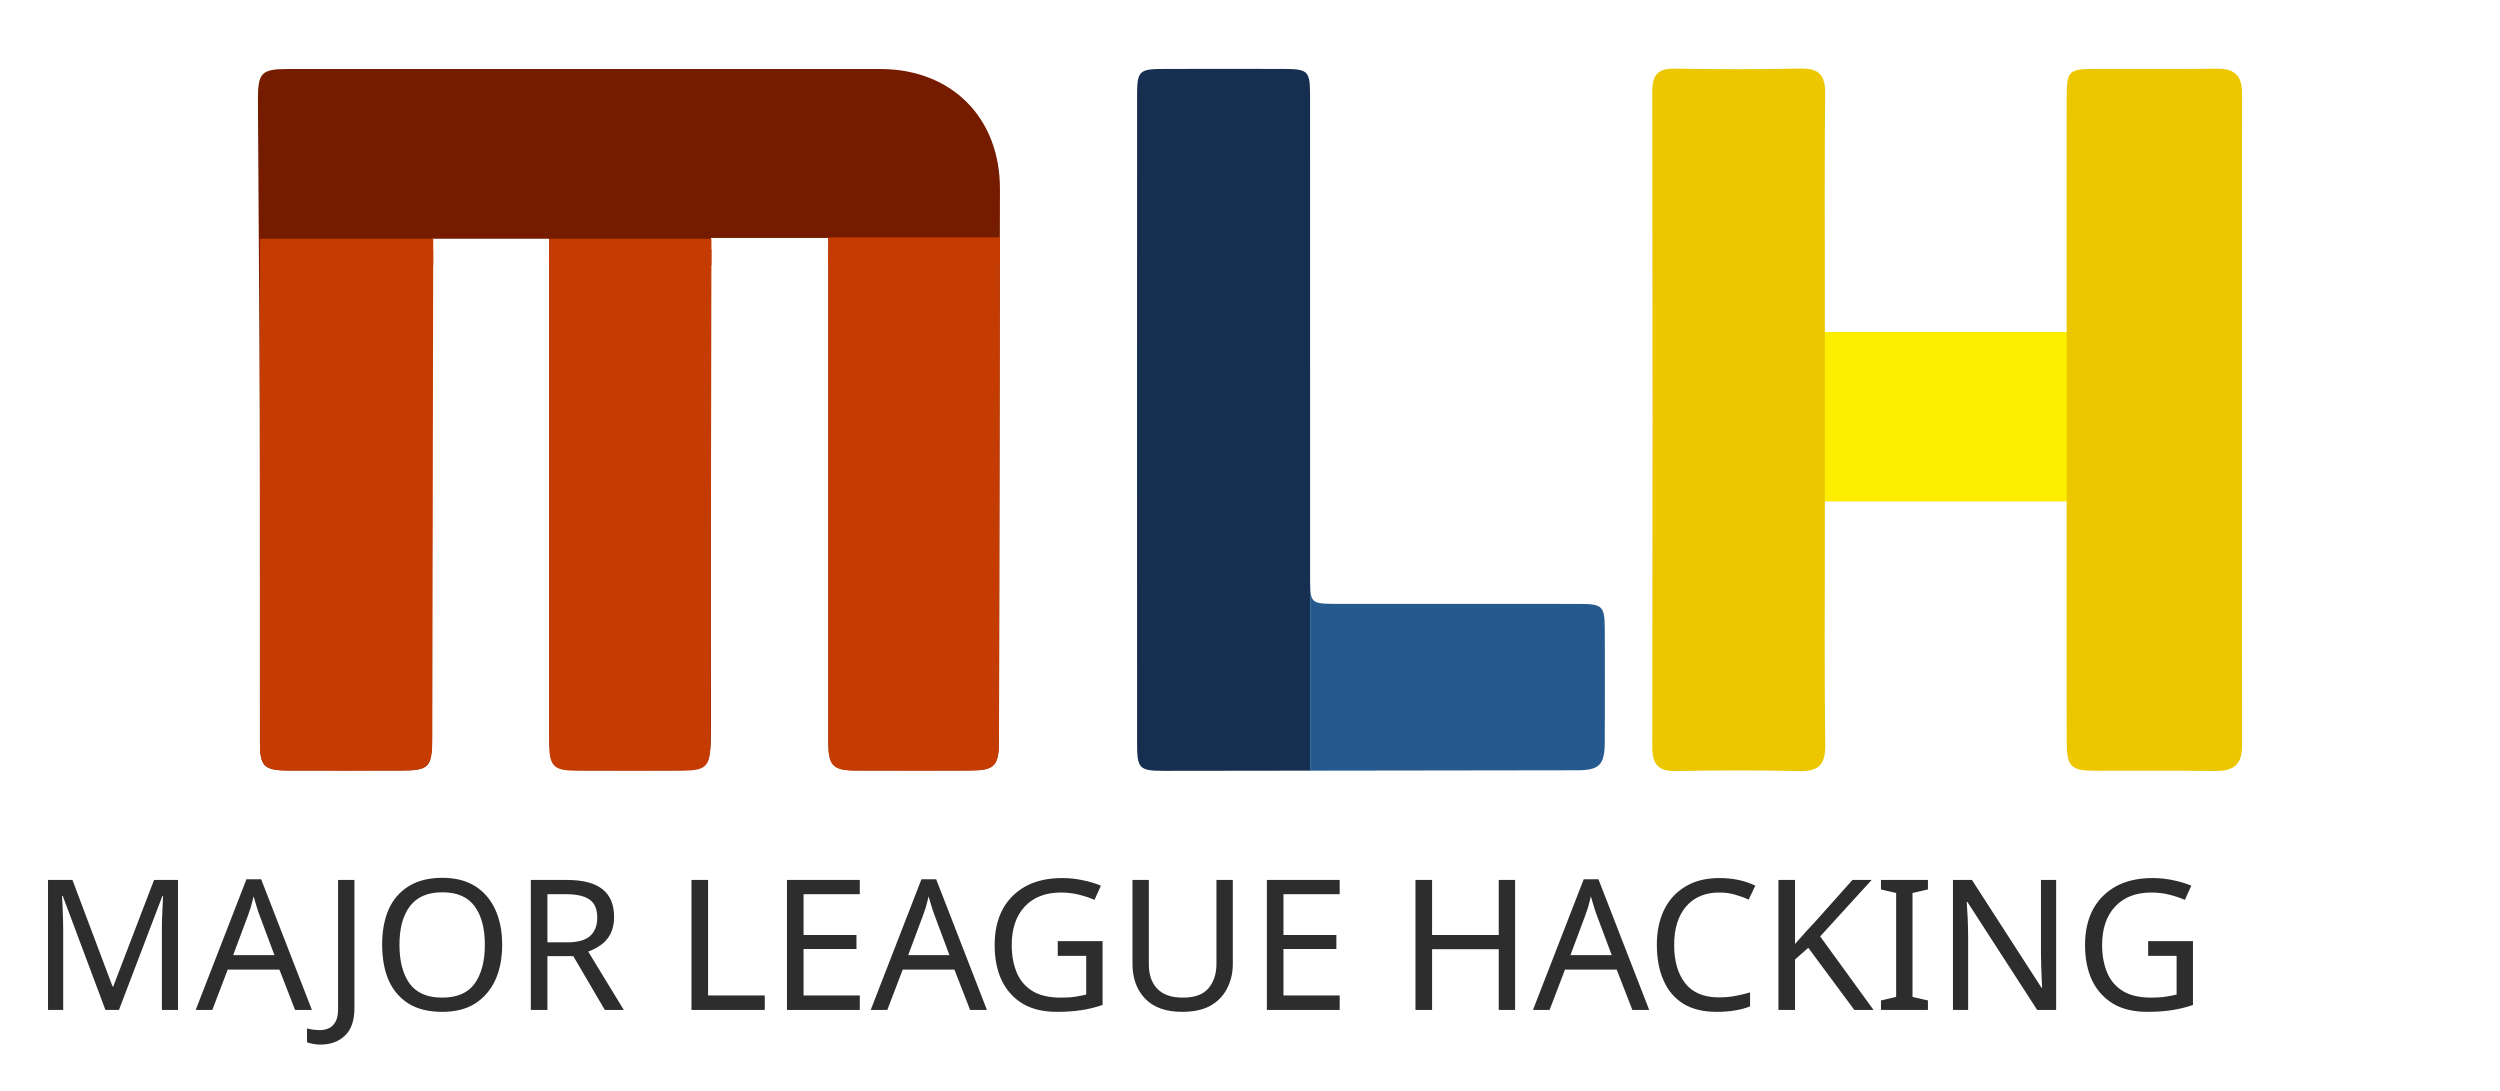
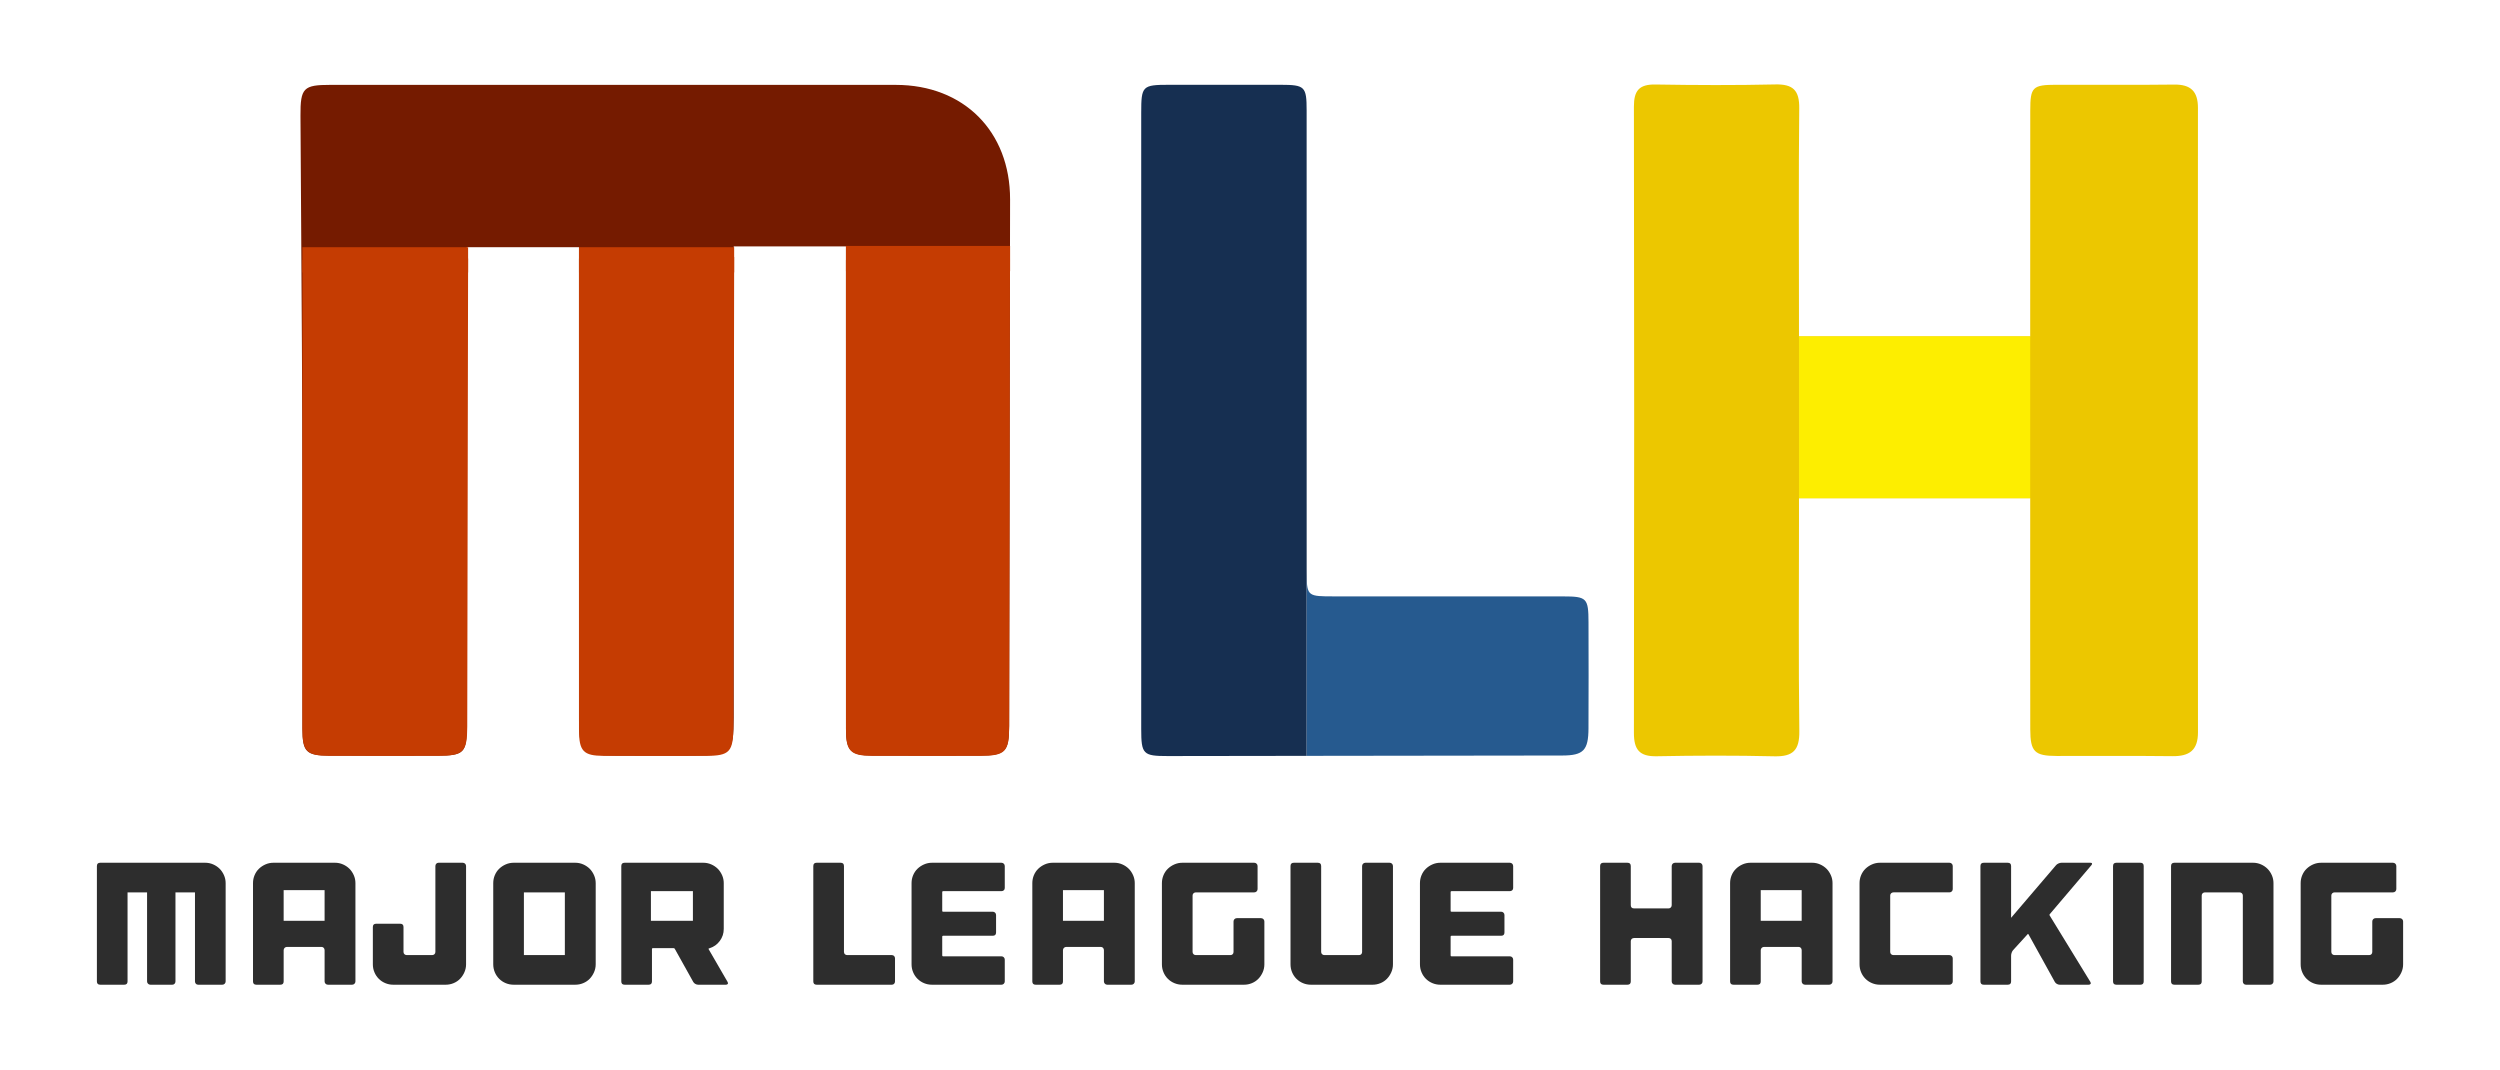
- <svg xmlns="http://www.w3.org/2000/svg" version="1.1" id="Layer_1" x="0px" y="0px" width="164.667px" height="71.833px" viewBox="0 0 164.667 71.833" enable-background="new 0 0 164.667 71.833" xml:space="preserve">
+ <svg xmlns="http://www.w3.org/2000/svg" version="1.1" id="svg4472" x="0px" y="0px" width="622px" height="266px" viewBox="74.685 0 622 266" enable-background="new 74.685 0 622 266" xml:space="preserve">
  <g>
    <g>
      <g>
-         <path fill-rule="evenodd" clip-rule="evenodd" fill="#162F51" d="M86.291,37.951c0-10.547,0.002-21.096-0.002-31.643     c-0.001-1.65-0.121-1.764-1.779-1.768c-2.569-0.007-5.139-0.005-7.708,0c-1.827,0.002-1.906,0.079-1.907,1.912     c-0.003,7.031-0.001,14.062-0.001,21.094c0,7.122-0.002,14.245,0.001,21.366c0.001,1.734,0.124,1.863,1.831,1.861     c3.188-0.002,6.378-0.008,9.567-0.012c0-4.148,0-8.295,0-12.443C86.291,38.205,86.291,38.084,86.291,37.951z" />
-         <path fill-rule="evenodd" clip-rule="evenodd" fill="#265A8F" d="M105.703,41.572c-0.005-1.682-0.11-1.793-1.759-1.795     c-5.273-0.006-10.548-0.002-15.82-0.002c-1.696-0.002-1.821-0.006-1.831-1.457c0,4.148,0,8.295,0,12.443     c5.87-0.008,11.74-0.014,17.609-0.025c1.451-0.004,1.793-0.359,1.799-1.863C105.712,46.439,105.71,44.006,105.703,41.572z" />
+         <path fill="#162F51" d="M399.783,141.788c0-38.1,0.007-76.206-0.007-114.304c0-5.96-0.438-6.373-6.426-6.387     c-9.278-0.024-18.561-0.018-27.842,0c-6.599,0.007-6.885,0.286-6.888,6.907c-0.011,25.397-0.004,50.796-0.004,76.197     c0,25.727-0.007,51.458,0.004,77.181c0.003,6.266,0.447,6.73,6.614,6.724c11.516-0.007,23.039-0.028,34.555-0.049     c0-14.979,0-29.965,0-44.942C399.783,142.706,399.783,142.269,399.783,141.788z" />
+         <path fill="#265A8F" d="M469.906,154.869c-0.015-6.075-0.396-6.477-6.35-6.484c-19.05-0.021-38.106-0.007-57.148-0.007     c-6.124-0.007-6.575-0.021-6.618-5.263c0,14.978,0,29.964,0,44.942c21.209-0.028,42.41-0.05,63.611-0.085     c5.242-0.015,6.477-1.298,6.498-6.73C469.941,172.451,469.935,163.66,469.906,154.869z" />
      </g>
      <g>
-         <path fill-rule="evenodd" clip-rule="evenodd" fill="#751B00" d="M54.558,15.67c-2.676,0-5.097,0-7.728,0     c0,0.576,0,1.096,0,1.617c0,10.279,0,20.557-0.001,30.834c0,2.412-0.213,2.621-2.608,2.623c-1.849,0-3.696,0-5.545,0     c-2.234-0.002-2.502-0.258-2.505-2.457c-0.004-4.777-0.001-9.557-0.001-14.334c0-5.545,0-11.091,0-16.636     c0-0.492,0-0.985,0-1.591c-2.574,0-5.061,0-7.728,0c0,0.622,0,1.192,0,1.764c0,10.414,0.001,20.826-0.001,31.24     c0,1.828-0.185,2.01-2.004,2.012c-2.479,0.004-4.959,0.008-7.438,0c-1.631-0.008-1.876-0.234-1.878-1.887     c-0.012-7.121,0.01-14.244-0.012-21.366c-0.021-6.941-0.085-13.881-0.12-20.82c-0.01-1.916,0.205-2.124,2.056-2.124     c12.982-0.001,25.966-0.004,38.948,0.001c4.677,0.002,7.876,3.204,7.87,7.887c-0.015,12.081-0.041,24.162-0.063,36.242     c-0.004,1.793-0.268,2.064-2.003,2.066c-2.479,0.004-4.959,0.008-7.438,0c-1.479-0.006-1.798-0.33-1.799-1.846     c-0.004-10.459-0.002-20.917-0.002-31.376C54.558,16.947,54.558,16.373,54.558,15.67z" />
-         <path fill-rule="evenodd" clip-rule="evenodd" fill="#C53C02" d="M65.858,16.506C65.844,27.253,65.82,38,65.8,48.748     c-0.004,1.746-0.268,2.01-2.004,2.014c-2.479,0.002-4.958,0.006-7.438-0.002c-1.479-0.004-1.798-0.32-1.799-1.797     c-0.004-10.184-0.002-20.368-0.002-30.551c0-0.559,0-1.118,0-1.801" />
-         <path fill-rule="evenodd" clip-rule="evenodd" fill="#C53C02" d="M46.859,16.405c-0.015,10.778-0.037,21.558-0.057,32.337     c-0.004,1.75-0.253,2.016-1.895,2.02c-2.345,0.002-4.689,0.006-7.035-0.002c-1.399-0.004-1.7-0.32-1.701-1.801     c-0.004-10.215-0.002-20.428-0.002-30.643c0-0.56,0-1.121,0-1.807" />
-         <path fill-rule="evenodd" clip-rule="evenodd" fill="#C53C02" d="M28.534,16.506C28.52,27.253,28.496,38,28.475,48.748     c-0.004,1.746-0.271,2.01-2.023,2.014c-2.504,0.002-5.008,0.006-7.513-0.002c-1.494-0.004-1.816-0.32-1.816-1.797     c-0.004-10.184-0.002-20.368-0.002-30.551c0-0.559,0-1.118,0-1.801" />
-         <rect x="17.12" y="15.727" fill-rule="evenodd" clip-rule="evenodd" fill="#C53C02" width="11.414" height="1.738" />
-         <rect x="36.17" y="15.727" fill-rule="evenodd" clip-rule="evenodd" fill="#C53C02" width="10.689" height="1.738" />
-         <rect x="54.558" y="15.638" fill-rule="evenodd" clip-rule="evenodd" fill="#C53C02" width="11.306" height="1.738" />
+         <path fill="#751B00" d="M285.157,61.302c-9.668,0-18.413,0-27.916,0c0,2.082,0,3.96,0,5.842c0,37.13,0,74.257-0.004,111.382     c0,8.713-0.769,9.469-9.42,9.476c-6.68,0-13.353,0-20.032,0c-8.069-0.007-9.038-0.932-9.049-8.876     c-0.014-17.257-0.003-34.521-0.003-51.778c0-20.03,0-40.065,0-60.095c0-1.776,0-3.558,0-5.747c-9.297,0-18.282,0-27.916,0     c0,2.247,0,4.305,0,6.373c0,37.617,0.003,75.23-0.004,112.849c0,6.604-0.668,7.26-7.238,7.268     c-8.955,0.014-17.914,0.027-26.869,0c-5.891-0.028-6.776-0.847-6.783-6.815c-0.044-25.725,0.035-51.456-0.044-77.182     c-0.076-25.075-0.308-50.144-0.435-75.209c-0.035-6.921,0.741-7.673,7.428-7.673c46.896-0.003,93.797-0.014,140.693,0.003     c16.895,0.007,28.451,11.575,28.428,28.491c-0.053,43.641-0.148,87.281-0.228,130.913c-0.014,6.477-0.967,7.457-7.235,7.464     c-8.955,0.015-17.913,0.028-26.868,0c-5.343-0.021-6.494-1.192-6.498-6.667c-0.014-37.781-0.007-75.557-0.007-113.338     C285.157,65.915,285.157,63.842,285.157,61.302z" />
+         <path fill="#C53C02" d="M325.976,64.322c-0.051,38.822-0.138,77.643-0.21,116.468c-0.014,6.308-0.967,7.26-7.238,7.274     c-8.955,0.007-17.91,0.021-26.869-0.007c-5.342-0.015-6.494-1.157-6.497-6.491c-0.015-36.786-0.008-73.574-0.008-110.359     c0-2.02,0-4.039,0-6.507" />
+         <path fill="#C53C02" d="M257.345,63.957c-0.055,38.935-0.134,77.875-0.206,116.812c-0.014,6.322-0.913,7.281-6.844,7.296     c-8.472,0.007-16.939,0.021-25.413-0.007c-5.054-0.015-6.142-1.157-6.146-6.506c-0.014-36.898-0.007-73.791-0.007-110.692     c0-2.023,0-4.049,0-6.528" />
+         <path fill="#C53C02" d="M191.15,64.322c-0.051,38.822-0.138,77.643-0.213,116.468c-0.015,6.308-0.979,7.26-7.308,7.274     c-9.045,0.007-18.092,0.021-27.141-0.007c-5.397-0.015-6.56-1.157-6.56-6.491c-0.014-36.786-0.007-73.574-0.007-110.359     c0-2.02,0-4.039,0-6.507" />
+         <rect x="149.919" y="61.508" fill="#C53C02" width="41.231" height="6.277" />
+         <rect x="218.733" y="61.508" fill="#C53C02" width="38.611" height="6.277" />
+         <rect x="285.157" y="61.188" fill="#C53C02" width="40.84" height="6.277" />
      </g>
      <g>
-         <path fill-rule="evenodd" clip-rule="evenodd" fill="#ECC700" d="M120.198,21.868c5.378,0,10.544,0,15.927,0     c0-0.589,0-1.111,0-1.635c0-4.643-0.005-9.286,0.003-13.928c0.003-1.614,0.161-1.763,1.798-1.767     c2.705-0.007,5.41,0.022,8.113-0.013c1.146-0.015,1.639,0.467,1.638,1.609c-0.011,14.334-0.012,28.668,0.001,43.002     c0.002,1.242-0.592,1.66-1.758,1.646c-2.658-0.033-5.318-0.004-7.978-0.014c-1.516-0.004-1.81-0.291-1.813-1.83     c-0.01-4.732-0.004-9.465-0.004-14.199c0-0.533,0-1.066,0-1.727c-5.318,0-10.512,0-15.927,0c0,0.529,0,1.051,0,1.574     c0,4.824-0.037,9.646,0.023,14.469c0.018,1.305-0.422,1.766-1.714,1.736c-2.702-0.064-5.409-0.057-8.112-0.004     c-1.188,0.023-1.567-0.459-1.565-1.607c0.022-14.379,0.023-28.758-0.001-43.137c-0.003-1.102,0.363-1.542,1.484-1.523     c2.749,0.046,5.5,0.058,8.248-0.005c1.232-0.028,1.67,0.408,1.656,1.647c-0.05,4.643-0.02,9.285-0.02,13.928     C120.198,20.625,120.198,21.158,120.198,21.868z" />
-         <rect x="120.198" y="21.868" fill-rule="evenodd" clip-rule="evenodd" fill="#FDEE00" width="15.927" height="11.146" />
+         <path fill="#ECC700" d="M522.271,83.692c19.424,0,38.085,0,57.529,0c0-2.129,0-4.015,0-5.907c0-16.772-0.015-33.544,0.014-50.311     c0.007-5.832,0.579-6.369,6.491-6.383c9.771-0.025,19.543,0.079,29.308-0.048c4.142-0.055,5.927,1.688,5.92,5.812     c-0.043,51.779-0.043,103.558,0.007,155.333c0.007,4.487-2.145,5.997-6.357,5.947c-9.595-0.12-19.204-0.014-28.813-0.05     c-5.482-0.014-6.54-1.051-6.555-6.61c-0.035-17.095-0.014-34.19-0.014-51.29c0-1.924,0-3.85,0-6.237c-19.205,0-37.972,0-57.529,0     c0,1.91,0,3.796,0,5.685c0,17.426-0.134,34.846,0.085,52.265c0.063,4.713-1.531,6.379-6.194,6.272     c-9.758-0.232-19.536-0.204-29.301-0.014c-4.297,0.084-5.666-1.658-5.659-5.807c0.085-51.941,0.085-103.882,0-155.823     c-0.014-3.981,1.312-5.57,5.362-5.501c9.927,0.166,19.868,0.21,29.795-0.018c4.444-0.103,6.032,1.473,5.976,5.949     c-0.176,16.772-0.07,33.539-0.07,50.312C522.271,79.201,522.271,81.127,522.271,83.692z" />
+         <rect x="522.271" y="83.692" fill="#FDEE00" width="57.529" height="40.263" />
      </g>
    </g>
-     <text transform="matrix(1 0 0 1 2.0063 66.5225)" fill="#2D2D2D" font-family="'Outage-Regular'" font-size="12">MAJOR LEAGUE HACKING</text>
+     <g enable-background="new    ">
+       <path fill="#2D2D2D" d="M127.725,215.064c0.621,0.275,1.155,0.636,1.604,1.083c0.448,0.448,0.808,0.984,1.083,1.605    s0.413,1.277,0.413,1.972v24.45c0,0.229-0.081,0.424-0.238,0.582c-0.16,0.163-0.354,0.24-0.586,0.24h-6.025    c-0.232,0-0.419-0.077-0.564-0.24c-0.145-0.158-0.217-0.353-0.217-0.582v-22.153h-4.854v22.153c0,0.229-0.072,0.424-0.217,0.582    c-0.145,0.163-0.334,0.24-0.564,0.24h-5.461c-0.231,0-0.427-0.077-0.586-0.24c-0.158-0.158-0.238-0.353-0.238-0.582v-22.153    h-4.855v22.153c0,0.547-0.273,0.822-0.822,0.822h-5.982c-0.549,0-0.824-0.275-0.824-0.822v-28.697c0-0.55,0.275-0.825,0.824-0.825    h26.138C126.446,214.652,127.103,214.79,127.725,215.064z" />
+       <path fill="#2D2D2D" d="M158.045,214.652c0.693,0,1.35,0.138,1.973,0.412c0.62,0.275,1.155,0.636,1.603,1.083    c0.448,0.448,0.81,0.984,1.085,1.605c0.273,0.621,0.411,1.277,0.411,1.972v24.45c0,0.229-0.079,0.424-0.238,0.582    c-0.158,0.163-0.354,0.24-0.586,0.24h-6.024c-0.231,0-0.427-0.077-0.586-0.24c-0.159-0.158-0.238-0.353-0.238-0.582v-7.761    c0-0.229-0.072-0.427-0.217-0.585c-0.145-0.159-0.332-0.236-0.562-0.236h-8.583c-0.232,0-0.427,0.077-0.586,0.236    c-0.158,0.158-0.237,0.355-0.237,0.585v7.761c0,0.547-0.275,0.822-0.824,0.822h-5.982c-0.549,0-0.822-0.275-0.822-0.822v-24.45    c0-0.694,0.129-1.351,0.39-1.972c0.26-0.621,0.621-1.157,1.083-1.605c0.462-0.447,1.004-0.808,1.626-1.083    c0.621-0.274,1.279-0.412,1.973-0.412H158.045z M155.443,229.087v-7.626h-10.186v7.626H155.443z" />
+       <path fill="#2D2D2D" d="M190.404,214.892c0.159,0.159,0.238,0.354,0.238,0.586v24.446c0,0.695-0.138,1.352-0.413,1.973    c-0.275,0.624-0.635,1.164-1.083,1.626c-0.447,0.462-0.982,0.825-1.604,1.083c-0.622,0.261-1.278,0.392-1.974,0.392h-13.047    c-0.693,0-1.351-0.131-1.972-0.392c-0.623-0.258-1.164-0.621-1.626-1.083c-0.463-0.462-0.824-1.002-1.083-1.626    c-0.262-0.621-0.39-1.277-0.39-1.973v-9.273c0-0.551,0.272-0.826,0.823-0.826h5.981c0.548,0,0.823,0.275,0.823,0.826v6.198    c0,0.232,0.079,0.419,0.238,0.564c0.159,0.145,0.354,0.215,0.586,0.215h6.286c0.229,0,0.425-0.07,0.584-0.215    c0.158-0.146,0.237-0.332,0.237-0.564v-21.371c0-0.232,0.073-0.427,0.218-0.586c0.145-0.158,0.331-0.239,0.564-0.239h6.024    C190.05,214.652,190.244,214.733,190.404,214.892z" />
+       <path fill="#2D2D2D" d="M217.823,214.652c0.691,0,1.348,0.138,1.968,0.412c0.621,0.275,1.157,0.636,1.609,1.083    c0.444,0.448,0.804,0.984,1.079,1.605s0.416,1.277,0.416,1.972v20.199c0,0.695-0.141,1.352-0.416,1.973    c-0.275,0.624-0.635,1.164-1.079,1.626c-0.452,0.462-0.988,0.825-1.609,1.083c-0.62,0.261-1.276,0.392-1.968,0.392h-15.348    c-0.692,0-1.351-0.131-1.972-0.392c-0.621-0.258-1.164-0.621-1.624-1.083c-0.464-0.462-0.824-1.002-1.085-1.626    c-0.26-0.621-0.39-1.277-0.39-1.973v-20.199c0-0.694,0.13-1.351,0.39-1.972c0.261-0.621,0.621-1.157,1.085-1.605    c0.46-0.447,1.003-0.808,1.624-1.083c0.621-0.274,1.279-0.412,1.972-0.412H217.823z M215.22,222.021h-10.188v15.606h10.188    V222.021z" />
+       <path fill="#2D2D2D" d="M255.707,244.302c0.112,0.205,0.13,0.371,0.042,0.501c-0.085,0.131-0.247,0.194-0.477,0.194h-6.893    c-0.229,0-0.462-0.063-0.691-0.194c-0.233-0.13-0.406-0.296-0.522-0.501l-4.593-8.233c-0.061-0.116-0.162-0.173-0.304-0.173    h-5.161c-0.145,0-0.215,0.07-0.215,0.216v8.063c0,0.547-0.275,0.822-0.825,0.822h-5.979c-0.551,0-0.825-0.275-0.825-0.822v-28.697    c0-0.55,0.274-0.825,0.825-0.825h19.593c0.691,0,1.351,0.138,1.972,0.412c0.621,0.275,1.153,0.636,1.605,1.083    c0.444,0.448,0.808,0.984,1.083,1.605c0.274,0.621,0.412,1.277,0.412,1.972v11.401c0,1.098-0.328,2.089-0.977,2.971    c-0.649,0.882-1.482,1.479-2.494,1.799l-0.127,0.043c-0.205,0.056-0.247,0.145-0.131,0.261l0.042,0.085L255.707,244.302z     M247.081,221.718h-10.448v7.369h10.448V221.718z" />
+       <path fill="#2D2D2D" d="M296.585,237.628c0.229,0,0.42,0.081,0.564,0.24c0.145,0.158,0.215,0.353,0.215,0.585v5.722    c0,0.229-0.07,0.424-0.215,0.582c-0.145,0.163-0.335,0.24-0.564,0.24H277.86c-0.551,0-0.825-0.275-0.825-0.822v-28.697    c0-0.55,0.274-0.825,0.825-0.825h5.979c0.55,0,0.825,0.275,0.825,0.825v21.371c0,0.232,0.078,0.419,0.236,0.564    c0.159,0.145,0.356,0.215,0.586,0.215H296.585z" />
+       <path fill="#2D2D2D" d="M309.111,221.937v4.724c0,0.116,0.071,0.173,0.216,0.173h12.354c0.233,0,0.427,0.081,0.586,0.24    c0.158,0.158,0.239,0.353,0.239,0.585v4.336c0,0.547-0.274,0.822-0.825,0.822h-12.354c-0.145,0-0.216,0.074-0.216,0.219v4.681    c0,0.145,0.071,0.216,0.216,0.216h14.523c0.229,0,0.427,0.081,0.585,0.239c0.159,0.159,0.236,0.353,0.236,0.586v5.418    c0,0.229-0.077,0.424-0.236,0.582c-0.158,0.163-0.355,0.24-0.585,0.24h-17.297c-0.694,0-1.351-0.131-1.972-0.392    c-0.621-0.258-1.164-0.621-1.626-1.083s-0.825-1.002-1.083-1.626c-0.261-0.621-0.392-1.277-0.392-1.973v-20.199    c0-0.694,0.131-1.351,0.392-1.972c0.258-0.621,0.621-1.157,1.083-1.605c0.462-0.447,1.005-0.808,1.626-1.083    c0.621-0.274,1.277-0.412,1.972-0.412h17.297c0.229,0,0.427,0.081,0.585,0.239c0.159,0.159,0.236,0.354,0.236,0.586v5.461    c0,0.232-0.077,0.42-0.236,0.564c-0.158,0.145-0.355,0.215-0.585,0.215h-14.523C309.183,221.718,309.111,221.792,309.111,221.937z    " />
+       <path fill="#2D2D2D" d="M351.938,214.652c0.695,0,1.352,0.138,1.976,0.412c0.621,0.275,1.153,0.636,1.602,1.083    c0.448,0.448,0.808,0.984,1.083,1.605s0.413,1.277,0.413,1.972v24.45c0,0.229-0.082,0.424-0.237,0.582    c-0.162,0.163-0.355,0.24-0.585,0.24h-6.025c-0.232,0-0.427-0.077-0.586-0.24c-0.158-0.158-0.239-0.353-0.239-0.582v-7.761    c0-0.229-0.071-0.427-0.216-0.585c-0.145-0.159-0.335-0.236-0.564-0.236h-8.582c-0.233,0-0.427,0.077-0.586,0.236    c-0.159,0.158-0.24,0.355-0.24,0.585v7.761c0,0.547-0.274,0.822-0.821,0.822h-5.983c-0.547,0-0.822-0.275-0.822-0.822v-24.45    c0-0.694,0.131-1.351,0.389-1.972c0.261-0.621,0.621-1.157,1.086-1.605c0.459-0.447,1.002-0.808,1.623-1.083    c0.621-0.274,1.28-0.412,1.972-0.412H351.938z M349.338,229.087v-7.626h-10.188v7.626H349.338z" />
+       <path fill="#2D2D2D" d="M389.021,228.678c0.159,0.159,0.24,0.354,0.24,0.582v10.664c0,0.695-0.138,1.352-0.413,1.973    c-0.275,0.624-0.636,1.164-1.083,1.626c-0.448,0.462-0.984,0.825-1.605,1.083c-0.621,0.261-1.277,0.392-1.972,0.392h-15.346    c-0.691,0-1.351-0.131-1.972-0.392c-0.621-0.258-1.164-0.621-1.626-1.083c-0.463-0.462-0.822-1.002-1.083-1.626    c-0.262-0.621-0.392-1.277-0.392-1.973v-20.199c0-0.694,0.13-1.351,0.392-1.972c0.261-0.621,0.62-1.157,1.083-1.605    c0.462-0.447,1.005-0.808,1.626-1.083c0.621-0.274,1.28-0.412,1.972-0.412h17.903c0.232,0,0.427,0.081,0.585,0.239    c0.159,0.159,0.24,0.354,0.24,0.586v5.722c0,0.233-0.081,0.427-0.24,0.586c-0.158,0.158-0.353,0.236-0.585,0.236h-14.521    c-0.232,0-0.427,0.074-0.585,0.219c-0.159,0.145-0.24,0.331-0.24,0.564v14.044c0,0.232,0.081,0.419,0.24,0.564    c0.158,0.145,0.353,0.215,0.585,0.215h8.583c0.229,0,0.416-0.07,0.562-0.215c0.145-0.146,0.219-0.332,0.219-0.564v-7.589    c0-0.229,0.077-0.423,0.236-0.582c0.158-0.158,0.355-0.239,0.585-0.239h6.025C388.667,228.438,388.861,228.52,389.021,228.678z" />
+       <path fill="#2D2D2D" d="M421.017,214.892c0.155,0.159,0.236,0.354,0.236,0.586v24.446c0,0.695-0.138,1.352-0.413,1.973    c-0.275,0.624-0.635,1.164-1.083,1.626s-0.98,0.825-1.602,1.083c-0.624,0.261-1.28,0.392-1.976,0.392h-15.345    c-0.691,0-1.352-0.131-1.973-0.392c-0.62-0.258-1.164-0.621-1.622-1.083c-0.466-0.462-0.826-1.002-1.087-1.626    c-0.258-0.621-0.388-1.277-0.388-1.973v-24.446c0-0.55,0.274-0.825,0.821-0.825h5.983c0.547,0,0.822,0.275,0.822,0.825v21.371    c0,0.232,0.081,0.419,0.239,0.564c0.159,0.145,0.353,0.215,0.586,0.215h8.583c0.229,0,0.419-0.07,0.564-0.215    c0.145-0.146,0.215-0.332,0.215-0.564v-21.371c0-0.232,0.081-0.427,0.24-0.586c0.158-0.158,0.353-0.239,0.585-0.239h6.025    C420.66,214.652,420.854,214.733,421.017,214.892z" />
+       <path fill="#2D2D2D" d="M435.6,221.937v4.724c0,0.116,0.07,0.173,0.215,0.173h12.354c0.232,0,0.427,0.081,0.585,0.24    c0.159,0.158,0.24,0.353,0.24,0.585v4.336c0,0.547-0.275,0.822-0.825,0.822h-12.354c-0.145,0-0.215,0.074-0.215,0.219v4.681    c0,0.145,0.07,0.216,0.215,0.216h14.523c0.229,0,0.427,0.081,0.586,0.239c0.158,0.159,0.236,0.353,0.236,0.586v5.418    c0,0.229-0.078,0.424-0.236,0.582c-0.159,0.163-0.356,0.24-0.586,0.24h-17.296c-0.695,0-1.351-0.131-1.972-0.392    c-0.621-0.258-1.164-0.621-1.626-1.083c-0.463-0.462-0.826-1.002-1.083-1.626c-0.262-0.621-0.392-1.277-0.392-1.973v-20.199    c0-0.694,0.13-1.351,0.392-1.972c0.257-0.621,0.62-1.157,1.083-1.605c0.462-0.447,1.005-0.808,1.626-1.083    c0.621-0.274,1.276-0.412,1.972-0.412h17.296c0.229,0,0.427,0.081,0.586,0.239c0.158,0.159,0.236,0.354,0.236,0.586v5.461    c0,0.232-0.078,0.42-0.236,0.564c-0.159,0.145-0.356,0.215-0.586,0.215h-14.523C435.67,221.718,435.6,221.792,435.6,221.937z" />
+       <path fill="#2D2D2D" d="M497.457,214.652c0.229,0,0.427,0.081,0.586,0.239c0.158,0.159,0.236,0.354,0.236,0.586v28.697    c0,0.229-0.078,0.424-0.236,0.582c-0.159,0.163-0.356,0.24-0.586,0.24h-6.025c-0.232,0-0.427-0.077-0.585-0.24    c-0.159-0.158-0.24-0.353-0.24-0.582V234.16c0-0.229-0.07-0.42-0.215-0.564c-0.146-0.145-0.332-0.215-0.564-0.215h-8.583    c-0.229,0-0.427,0.07-0.586,0.215c-0.158,0.145-0.236,0.335-0.236,0.564v10.015c0,0.547-0.275,0.822-0.825,0.822h-5.979    c-0.551,0-0.825-0.275-0.825-0.822v-28.697c0-0.55,0.274-0.825,0.825-0.825h5.979c0.55,0,0.825,0.275,0.825,0.825v9.708    c0,0.551,0.271,0.825,0.822,0.825h8.583c0.232,0,0.419-0.081,0.564-0.239c0.145-0.159,0.215-0.353,0.215-0.586v-9.708    c0-0.232,0.081-0.427,0.24-0.586c0.158-0.158,0.353-0.239,0.585-0.239H497.457z" />
+       <path fill="#2D2D2D" d="M525.544,214.652c0.695,0,1.352,0.138,1.976,0.412c0.621,0.275,1.153,0.636,1.602,1.083    c0.448,0.448,0.808,0.984,1.083,1.605s0.413,1.277,0.413,1.972v24.45c0,0.229-0.081,0.424-0.236,0.582    c-0.162,0.163-0.356,0.24-0.586,0.24h-6.025c-0.232,0-0.427-0.077-0.585-0.24c-0.159-0.158-0.24-0.353-0.24-0.582v-7.761    c0-0.229-0.07-0.427-0.215-0.585c-0.145-0.159-0.335-0.236-0.564-0.236h-8.583c-0.232,0-0.427,0.077-0.586,0.236    c-0.158,0.158-0.239,0.355-0.239,0.585v7.761c0,0.547-0.275,0.822-0.822,0.822h-5.982c-0.547,0-0.822-0.275-0.822-0.822v-24.45    c0-0.694,0.13-1.351,0.388-1.972c0.262-0.621,0.621-1.157,1.087-1.605c0.458-0.447,1.002-0.808,1.622-1.083    c0.621-0.274,1.281-0.412,1.973-0.412H525.544z M522.944,229.087v-7.626h-10.188v7.626H522.944z" />
+       <path fill="#2D2D2D" d="M545.204,222.24c-0.159,0.145-0.236,0.331-0.236,0.564v14.044c0,0.232,0.077,0.419,0.236,0.564    c0.158,0.145,0.356,0.215,0.585,0.215h13.917c0.229,0,0.427,0.081,0.586,0.24c0.158,0.158,0.236,0.353,0.236,0.585v5.722    c0,0.229-0.078,0.424-0.236,0.582c-0.159,0.163-0.356,0.24-0.586,0.24h-9.059h-7.458h-0.779c-0.695,0-1.352-0.131-1.972-0.392    c-0.621-0.258-1.165-0.621-1.627-1.083s-0.825-1.002-1.083-1.626c-0.261-0.621-0.392-1.277-0.392-1.973v-0.779v-3.164v-10.1    v-2.818v-3.338c0-0.694,0.131-1.351,0.392-1.972c0.258-0.621,0.621-1.157,1.083-1.605c0.462-0.447,1.006-0.808,1.627-1.083    c0.62-0.274,1.276-0.412,1.972-0.412h0.779h16.517c0.229,0,0.427,0.081,0.586,0.239c0.158,0.159,0.236,0.354,0.236,0.586v5.722    c0,0.233-0.078,0.427-0.236,0.586c-0.159,0.158-0.356,0.236-0.586,0.236h-13.917C545.561,222.021,545.362,222.096,545.204,222.24z    " />
+       <path fill="#2D2D2D" d="M584.671,227.439c-0.088,0.089-0.102,0.191-0.046,0.304l10.146,16.559c0.112,0.205,0.13,0.371,0.042,0.501    c-0.088,0.131-0.247,0.194-0.477,0.194h-7.196c-0.232,0-0.462-0.063-0.695-0.194c-0.229-0.13-0.401-0.296-0.519-0.501    l-6.543-11.831c-0.089-0.145-0.163-0.159-0.219-0.046l-3.599,3.947c-0.145,0.145-0.268,0.353-0.367,0.628    c-0.102,0.275-0.151,0.525-0.151,0.759v6.416c0,0.547-0.275,0.822-0.825,0.822h-5.979c-0.551,0-0.825-0.275-0.825-0.822v-28.697    c0-0.55,0.274-0.825,0.825-0.825h5.979c0.55,0,0.825,0.275,0.825,0.825v12.872l11.183-13.091c0.145-0.173,0.346-0.317,0.606-0.431    c0.262-0.116,0.505-0.176,0.737-0.176h7.197c0.229,0,0.366,0.06,0.412,0.176c0.043,0.113-0.011,0.258-0.155,0.431L584.671,227.439    z" />
+       <path fill="#2D2D2D" d="M608.038,244.175c0,0.547-0.274,0.822-0.825,0.822h-5.979c-0.55,0-0.825-0.275-0.825-0.822v-28.697    c0-0.55,0.275-0.825,0.825-0.825h5.979c0.551,0,0.825,0.275,0.825,0.825V244.175z" />
+       <path fill="#2D2D2D" d="M637.229,215.064c0.621,0.275,1.154,0.636,1.602,1.083c0.448,0.448,0.812,0.984,1.087,1.605    c0.271,0.621,0.409,1.277,0.409,1.972v24.45c0,0.229-0.077,0.424-0.236,0.582c-0.159,0.163-0.356,0.24-0.586,0.24h-6.024    c-0.233,0-0.42-0.077-0.564-0.24c-0.146-0.158-0.216-0.353-0.216-0.582v-21.37c0-0.233-0.081-0.42-0.239-0.564    c-0.159-0.145-0.354-0.219-0.586-0.219h-8.583c-0.229,0-0.427,0.074-0.586,0.219c-0.158,0.145-0.236,0.331-0.236,0.564v21.37    c0,0.547-0.274,0.822-0.825,0.822h-5.979c-0.55,0-0.825-0.275-0.825-0.822v-28.697c0-0.55,0.275-0.825,0.825-0.825h19.593    C635.949,214.652,636.609,214.79,637.229,215.064z" />
+       <path fill="#2D2D2D" d="M672.341,228.678c0.158,0.159,0.239,0.354,0.239,0.582v10.664c0,0.695-0.137,1.352-0.412,1.973    c-0.275,0.624-0.635,1.164-1.083,1.626s-0.984,0.825-1.605,1.083c-0.621,0.261-1.276,0.392-1.972,0.392h-15.346    c-0.691,0-1.351-0.131-1.972-0.392c-0.621-0.258-1.164-0.621-1.626-1.083s-0.822-1.002-1.083-1.626    c-0.262-0.621-0.392-1.277-0.392-1.973v-20.199c0-0.694,0.13-1.351,0.392-1.972c0.261-0.621,0.621-1.157,1.083-1.605    c0.462-0.447,1.005-0.808,1.626-1.083c0.621-0.274,1.28-0.412,1.972-0.412h17.903c0.232,0,0.427,0.081,0.585,0.239    c0.159,0.159,0.24,0.354,0.24,0.586v5.722c0,0.233-0.081,0.427-0.24,0.586c-0.158,0.158-0.353,0.236-0.585,0.236h-14.52    c-0.233,0-0.428,0.074-0.586,0.219c-0.159,0.145-0.24,0.331-0.24,0.564v14.044c0,0.232,0.081,0.419,0.24,0.564    c0.158,0.145,0.353,0.215,0.586,0.215h8.582c0.229,0,0.417-0.07,0.562-0.215c0.145-0.146,0.219-0.332,0.219-0.564v-7.589    c0-0.229,0.077-0.423,0.236-0.582c0.158-0.158,0.356-0.239,0.585-0.239h6.025C671.988,228.438,672.182,228.52,672.341,228.678z" />
+     </g>
  </g>
</svg>
